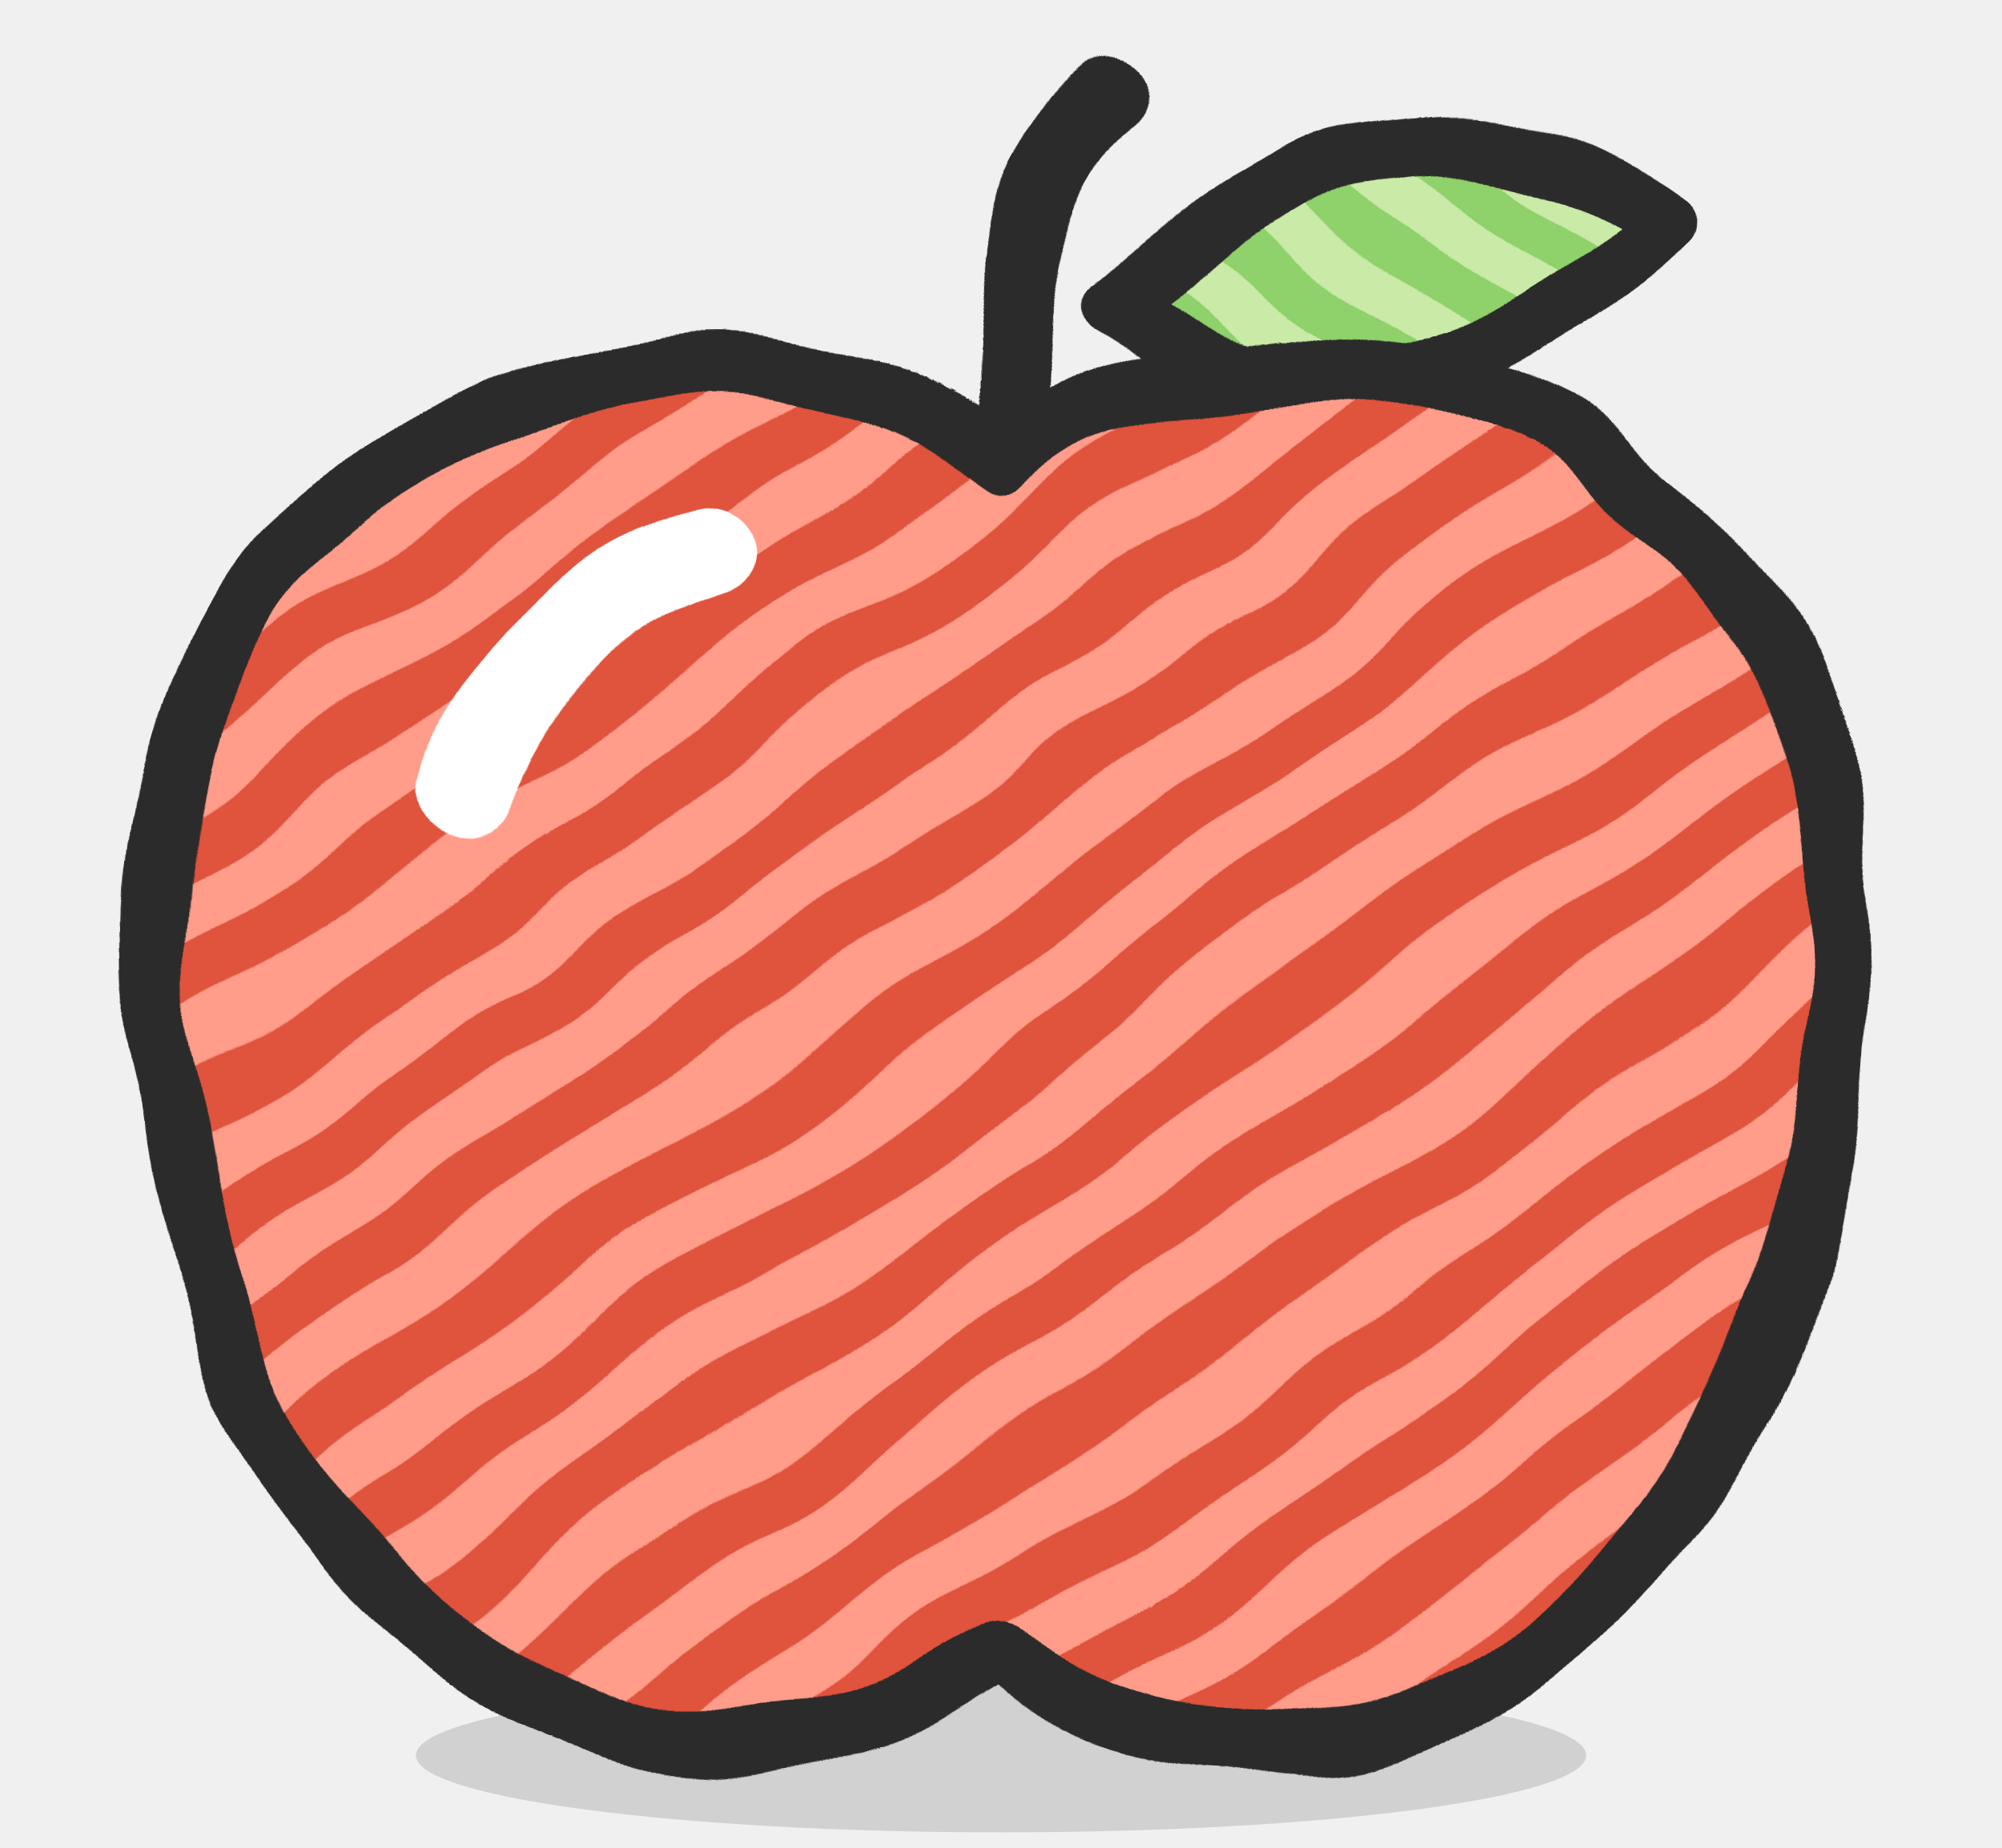
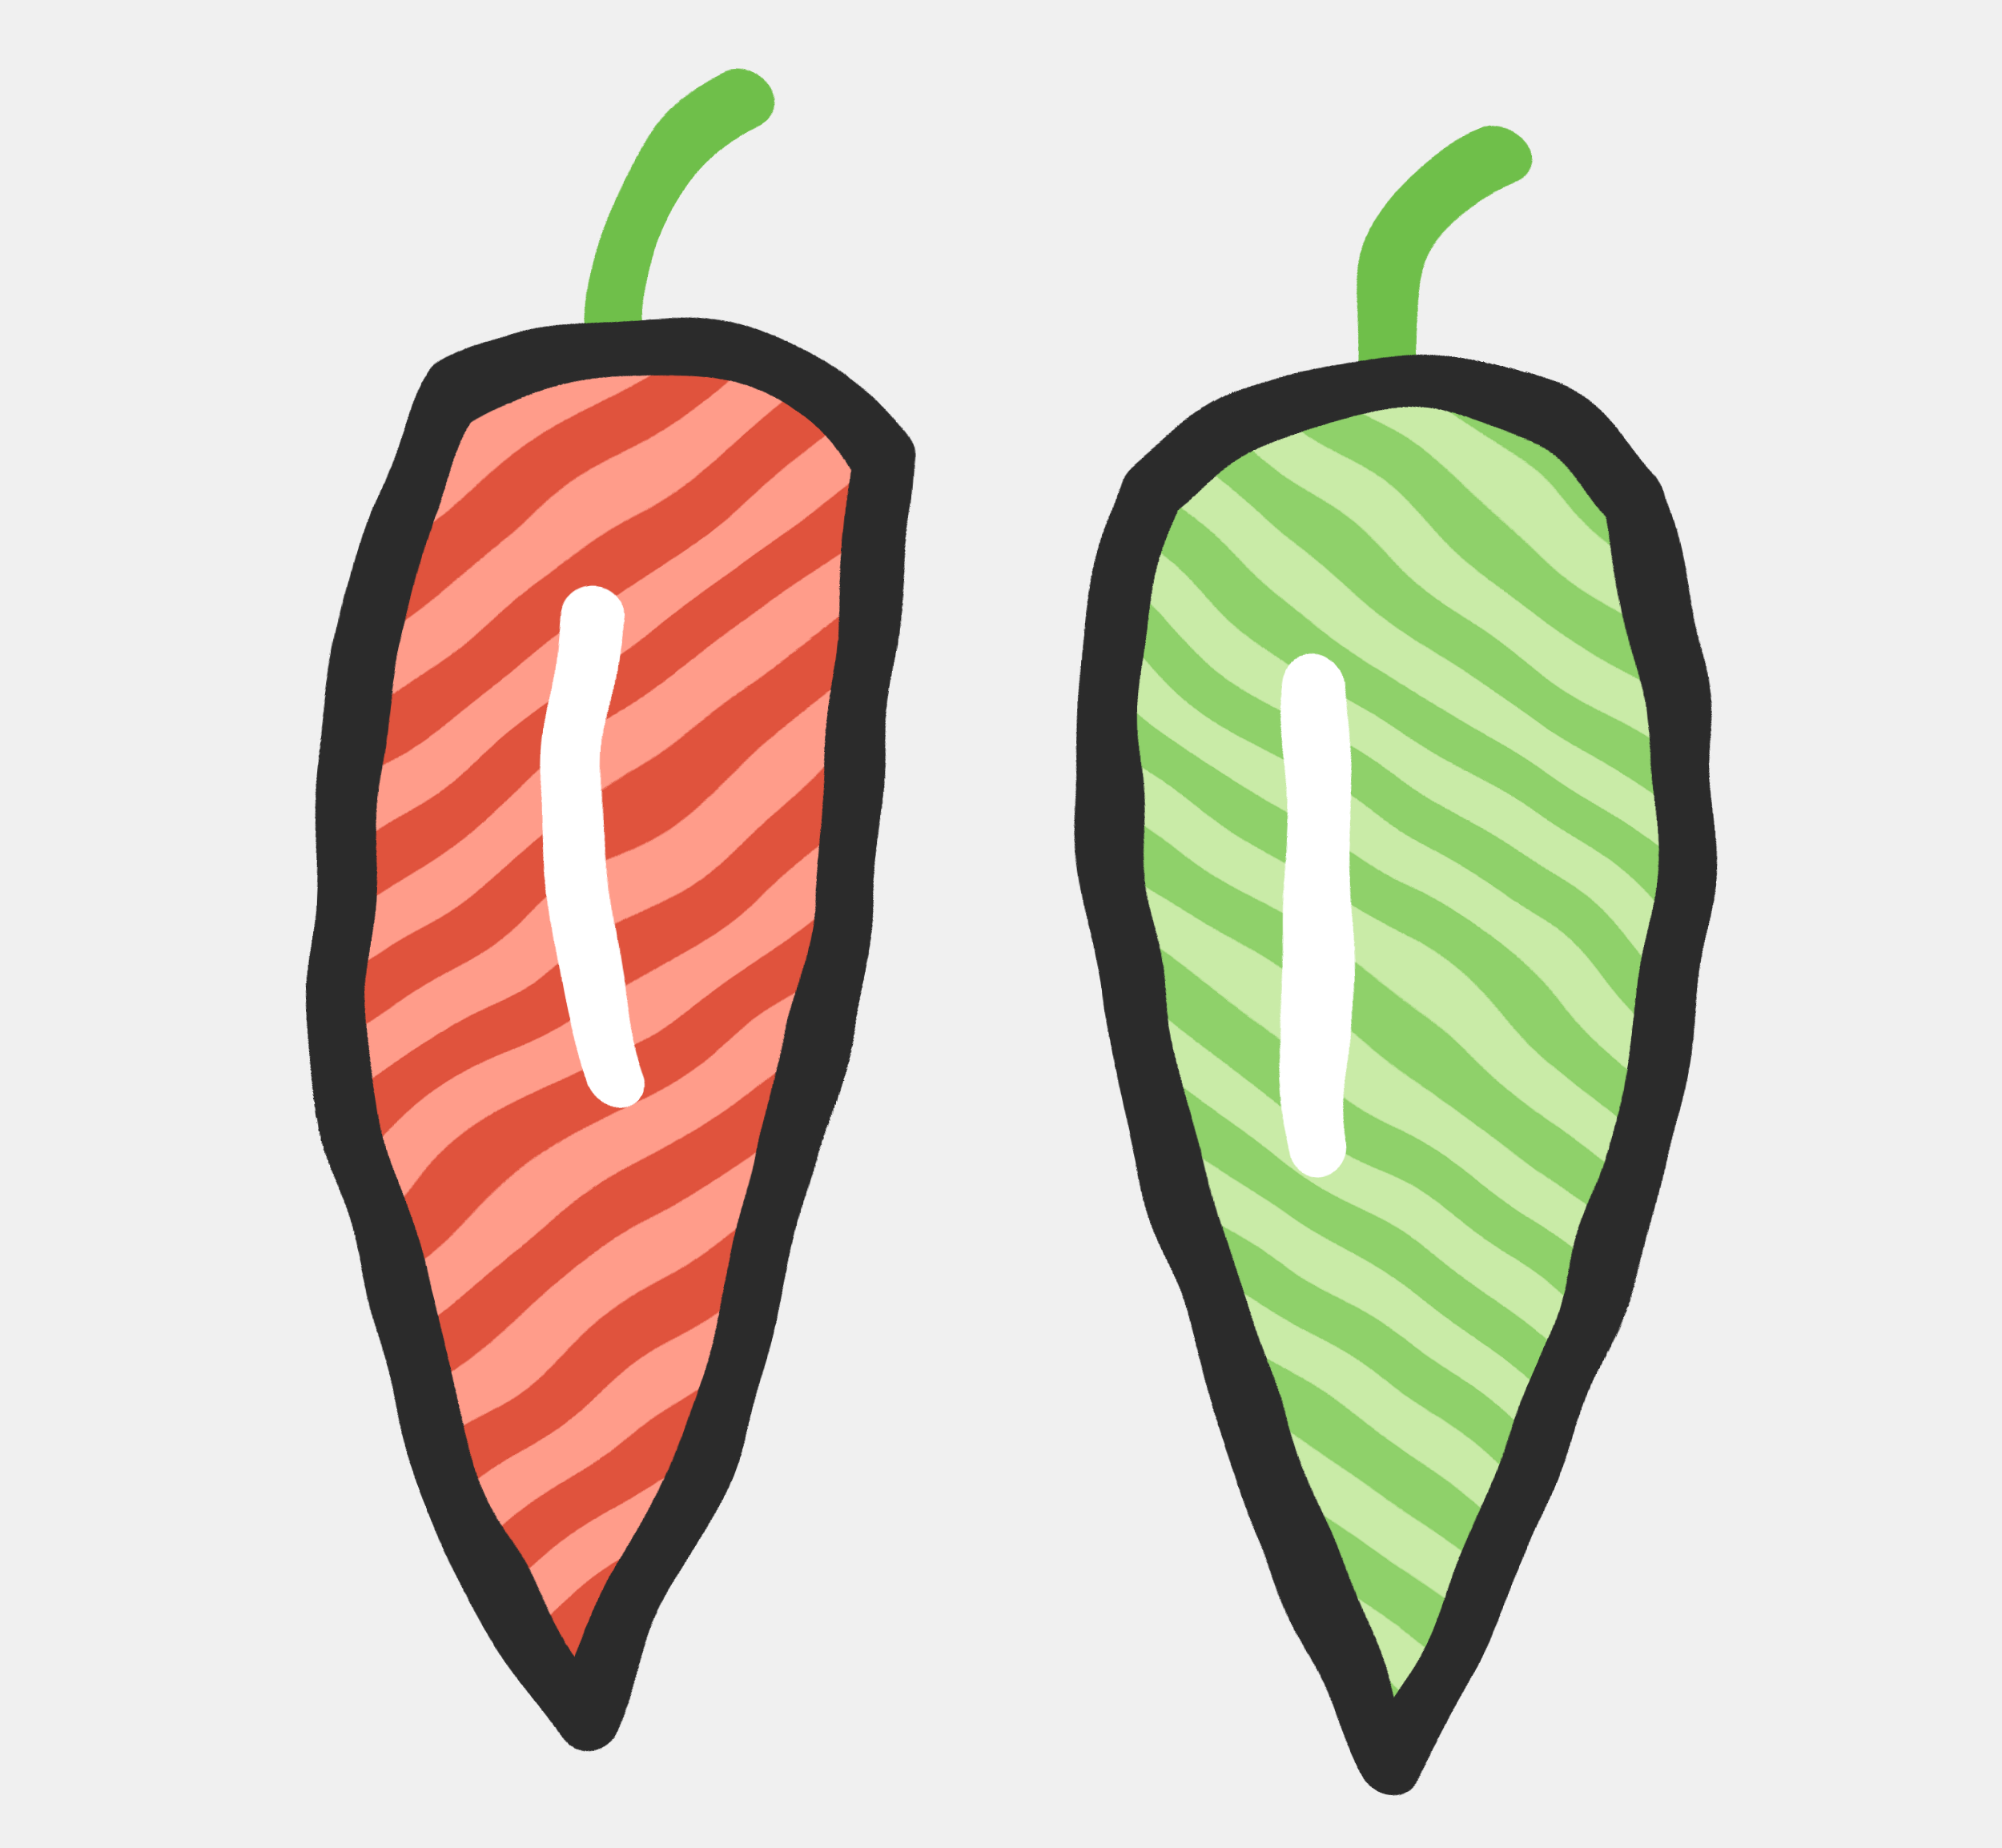
<svg xmlns="http://www.w3.org/2000/svg" width="130" height="120" viewBox="0 0 130 120">
  <defs>
    <filter id="titrek" filterUnits="userSpaceOnUse" x="0" y="0" width="100%" height="100%">
-       <feTurbulence type="fractalNoise" baseFrequency="0.06" numOctaves="2" seed="102" result="g" />
+       <feTurbulence type="fractalNoise" baseFrequency="0.06" numOctaves="2" seed="213" result="g" />
      <feDisplacementMap in="SourceGraphic" in2="g" scale="3.5" xChannelSelector="R" yChannelSelector="G" />
    </filter>
    <pattern id="kirmizi" width="7" height="7" patternUnits="userSpaceOnUse" patternTransform="rotate(-35)">
      <rect width="7" height="7" fill="#ff9c8a" />
      <line x1="0" y1="3.5" x2="7" y2="3.5" stroke="#e0533d" stroke-width="3.5" stroke-linecap="round" />
    </pattern>
-     <pattern id="yaprak" width="6" height="6" patternUnits="userSpaceOnUse" patternTransform="rotate(35)">
+     <pattern id="yesil" width="6" height="6" patternUnits="userSpaceOnUse" patternTransform="rotate(35)">
      <rect width="6" height="6" fill="#c9eba7" />
      <line x1="0" y1="3.0" x2="6" y2="3.0" stroke="#8fd16a" stroke-width="3" stroke-linecap="round" />
    </pattern>
  </defs>
-   <ellipse cx="65" cy="114" rx="38" ry="5" fill="#000" fill-opacity="0.13" />
  <g filter="url(#titrek)" stroke="#2b2b2b" stroke-width="4" stroke-linecap="round" stroke-linejoin="round">
-     <path d="M66 30 q-2 -16 6 -24" fill="none" stroke-width="5" />
-     <path d="M72 20 q20 -18 36 -6 q-16 18 -36 6z" fill="url(#yaprak)" />
-     <path d="M65 30 q-14 -10 -32 -4 q-26 10 -22 44 q4 34 30 42 q12 4 24 -4 q12 8 24 4 q26 -8 30 -42 q4 -34 -22 -44 q-18 -6 -32 4z" fill="url(#kirmizi)" />
-     <path d="M30 52 q4 -12 16 -16" fill="none" stroke="#ffffff" stroke-width="6" />
+     <path d="M40 22 q-2 -12 8 -16" fill="none" stroke="#6fbf4a" stroke-width="4" />
+     <path d="M30 26 q18 -10 28 4 q-4 50 -20 82 q-14 -20 -16 -48 q0 -28 8 -38z" fill="url(#kirmizi)" />
+     <path d="M90 26 q-2 -12 8 -16" fill="none" stroke="#6fbf4a" stroke-width="4" />
+     <path d="M74 32 q16 -14 32 0 q8 30 -4 56 q-6 16 -12 26 q-12 -26 -16 -50 q-4 -20 0 -32z" fill="url(#yesil)" />
+     <path d="M38 40 q-2 18 2 30 M86 44 q-2 18 0 30" fill="none" stroke="#ffffff" stroke-width="4" />
  </g>
</svg>
